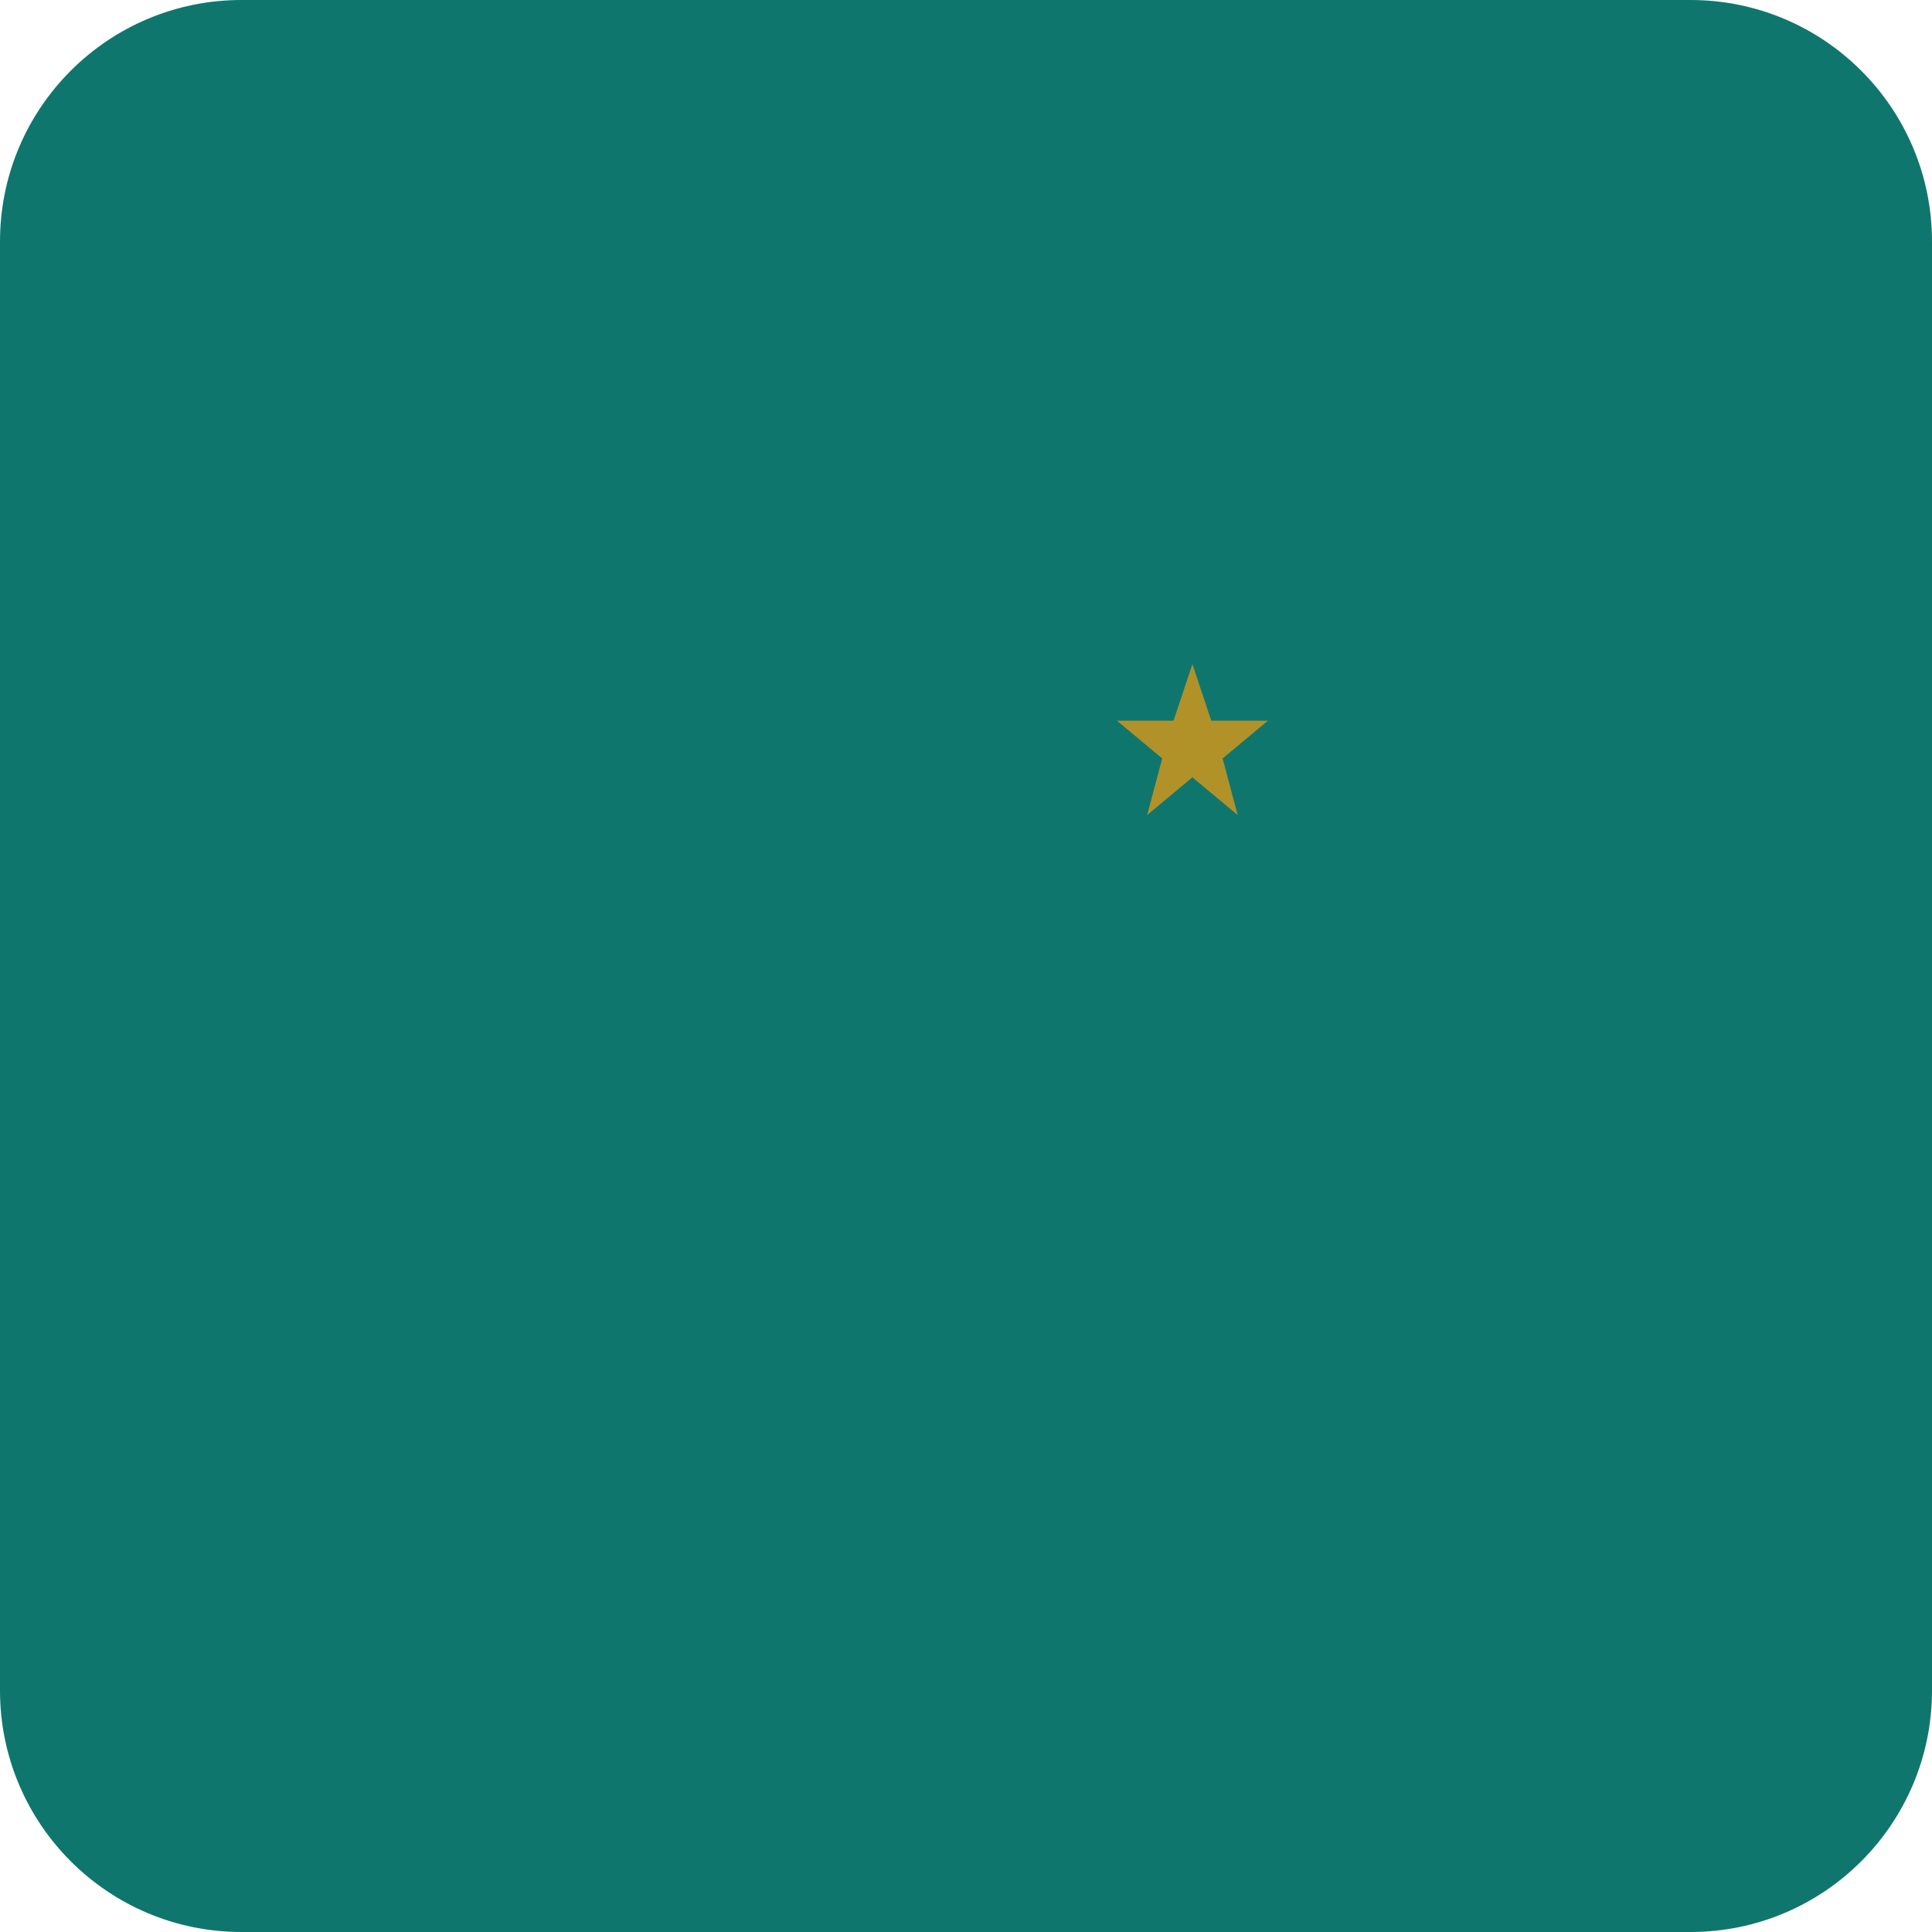
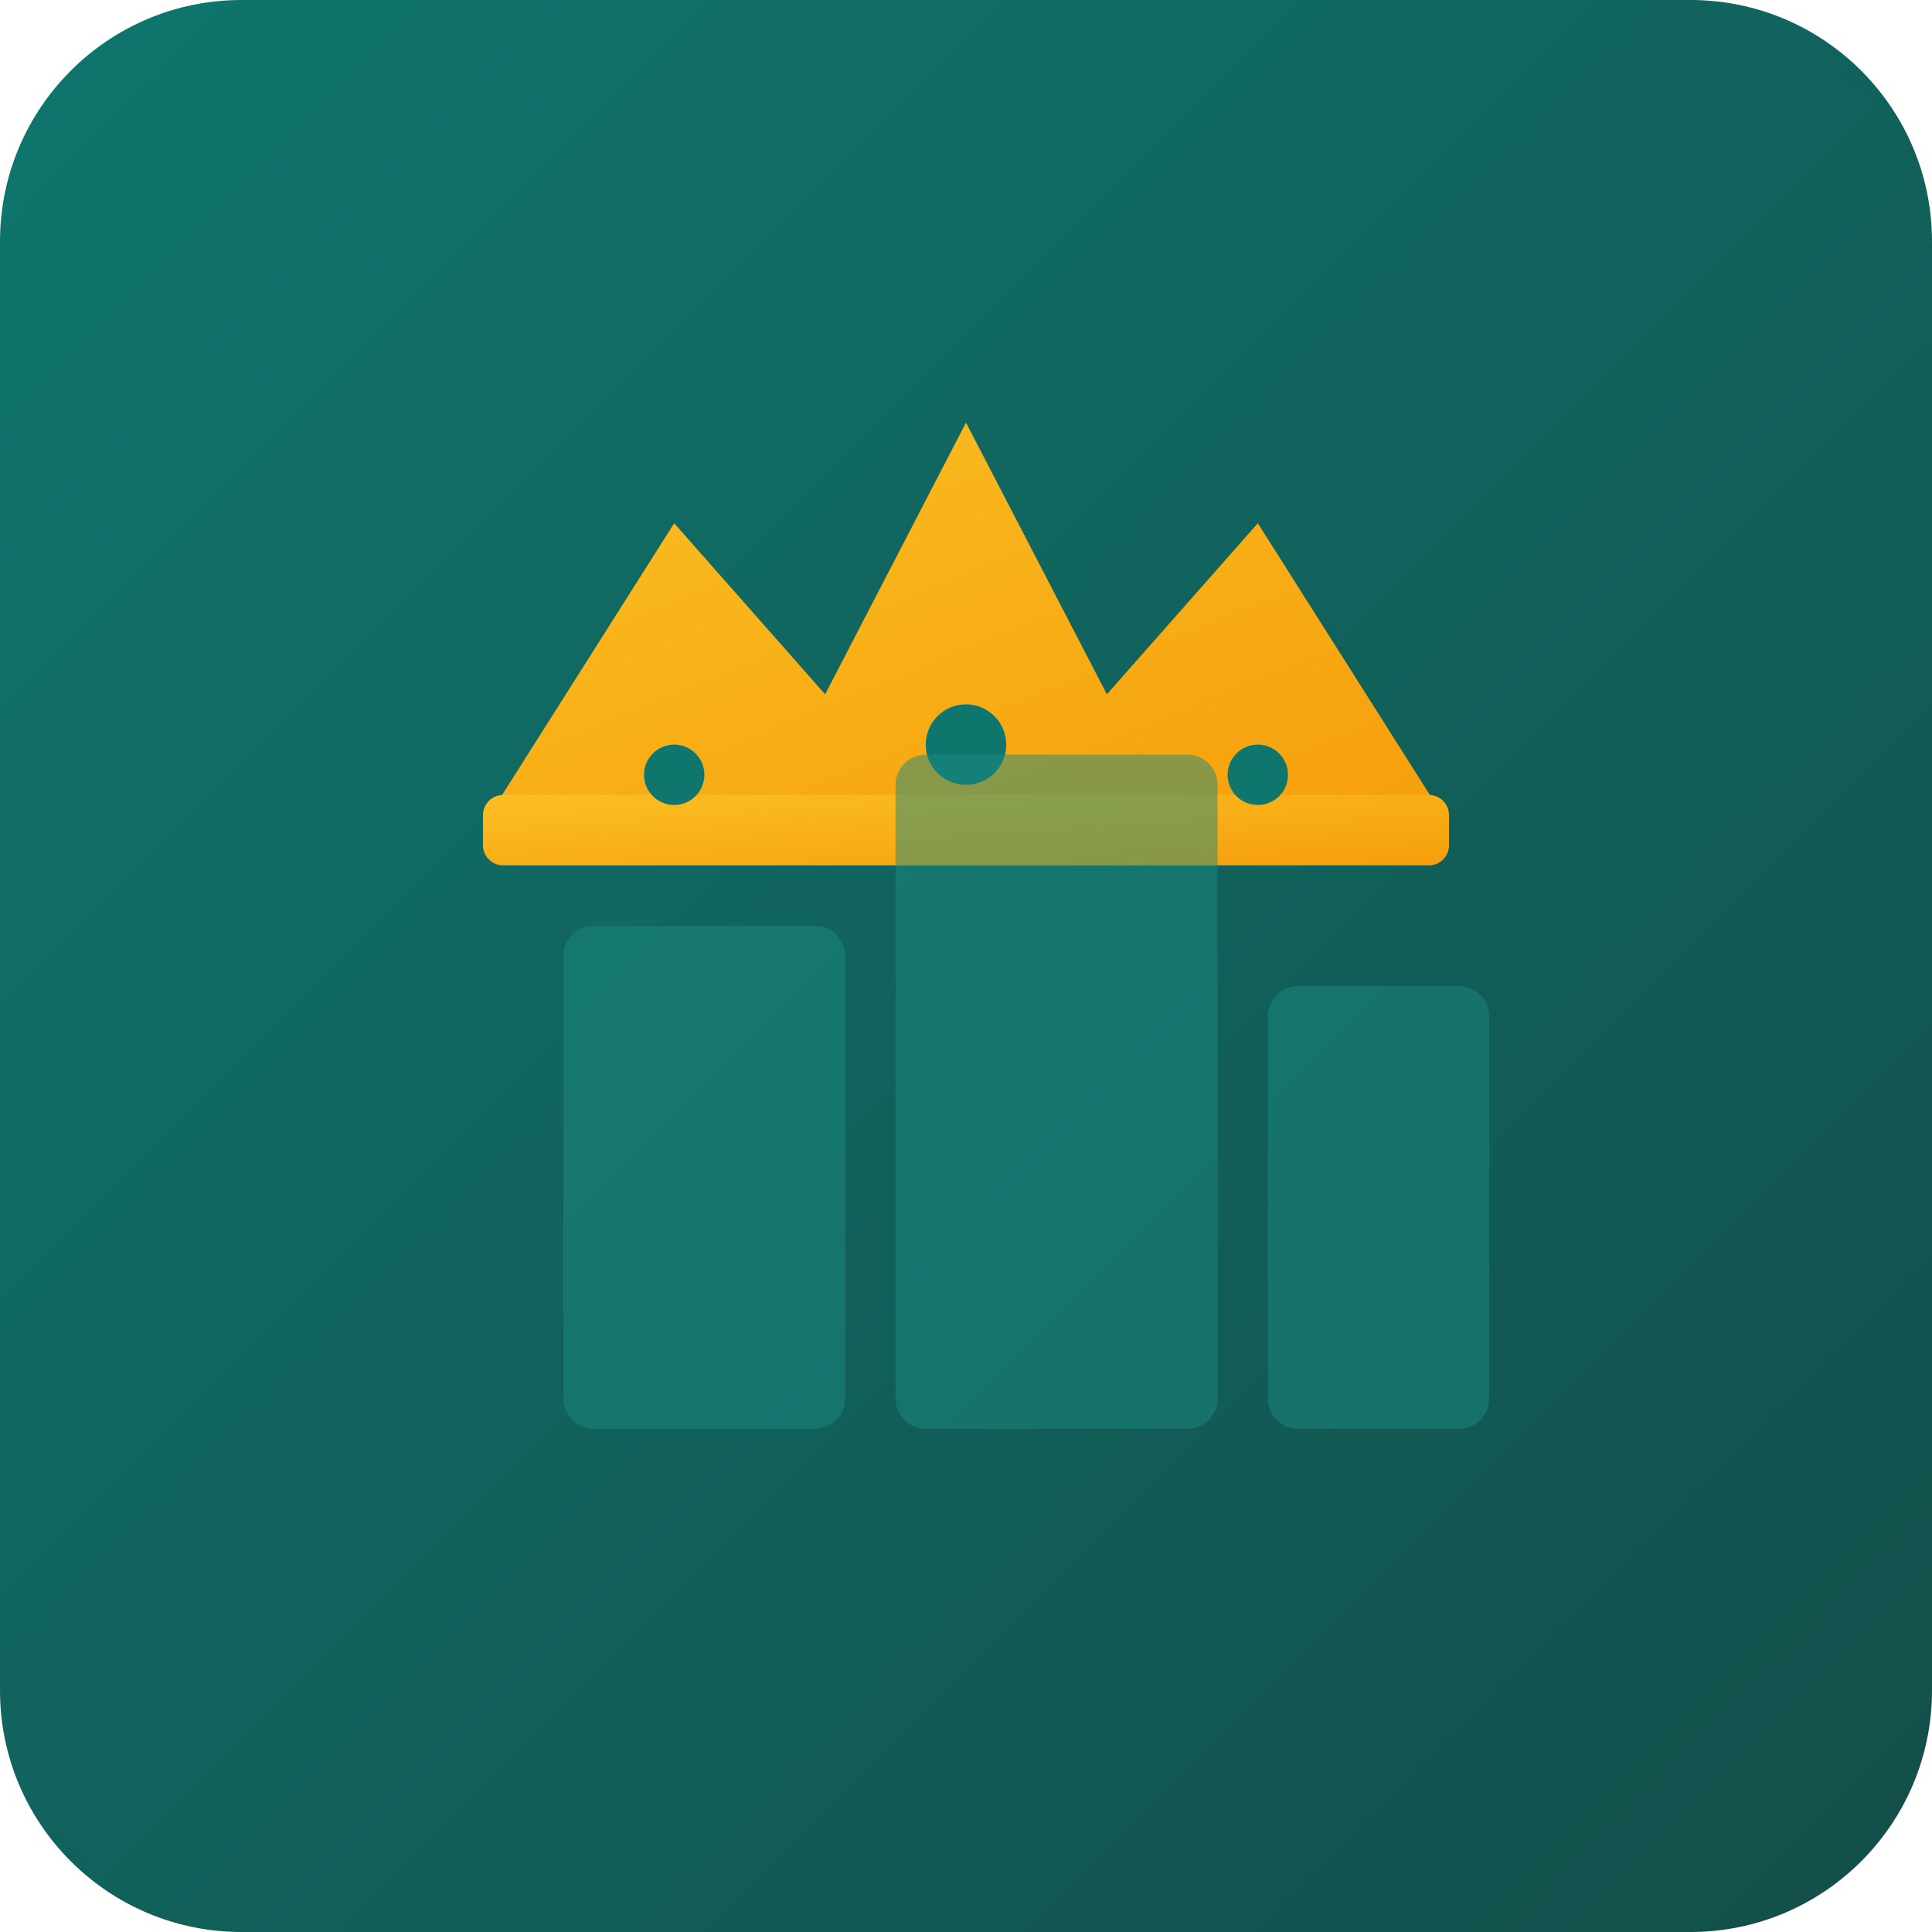
- <svg xmlns="http://www.w3.org/2000/svg" viewBox="0 0 512 512">
-   <rect width="512" height="512" rx="64" fill="#0F766E" />
-   <g transform="translate(256,256)">
-     <path d="M0,-120 A120,120 0 1,0 0,120 A90,90 0 1,1 0,-120" fill="#F59E0B" opacity="0.9" />
-     <polygon points="60,-80 65,-65 80,-65 68,-55 72,-40 60,-50 48,-40 52,-55 40,-65 55,-65" fill="#F59E0B" opacity="0.7" />
-   </g>
+ <svg xmlns="http://www.w3.org/2000/svg" viewBox="0 0 192 192">
+   <defs>
+     <linearGradient id="bg" x1="0%" y1="0%" x2="100%" y2="100%">
+       <stop offset="0%" style="stop-color:#0F766E" />
+       <stop offset="100%" style="stop-color:#134E4A" />
+     </linearGradient>
+     <linearGradient id="crown" x1="0%" y1="0%" x2="100%" y2="100%">
+       <stop offset="0%" style="stop-color:#FBBF24" />
+       <stop offset="100%" style="stop-color:#F59E0B" />
+     </linearGradient>
+   </defs>
+   <rect width="192" height="192" rx="24" fill="url(#bg)" />
+   <path d="M48 82 L67 52 L82 69 L96 42 L110 69 L125 52 L144 82 Z" fill="url(#crown)" />
+   <rect x="48" y="79" width="96" height="7" rx="2" fill="url(#crown)" />
+   <circle cx="67" cy="77" r="3" fill="#0F766E" />
+   <circle cx="96" cy="74" r="4" fill="#0F766E" />
+   <circle cx="125" cy="77" r="3" fill="#0F766E" />
+   <rect x="56" y="92" width="28" height="50" rx="3" fill="#1a8a80" opacity="0.5" />
+   <rect x="89" y="75" width="32" height="67" rx="3" fill="#1a8a80" opacity="0.5" />
+   <rect x="126" y="98" width="22" height="44" rx="3" fill="#1a8a80" opacity="0.5" />
</svg>
